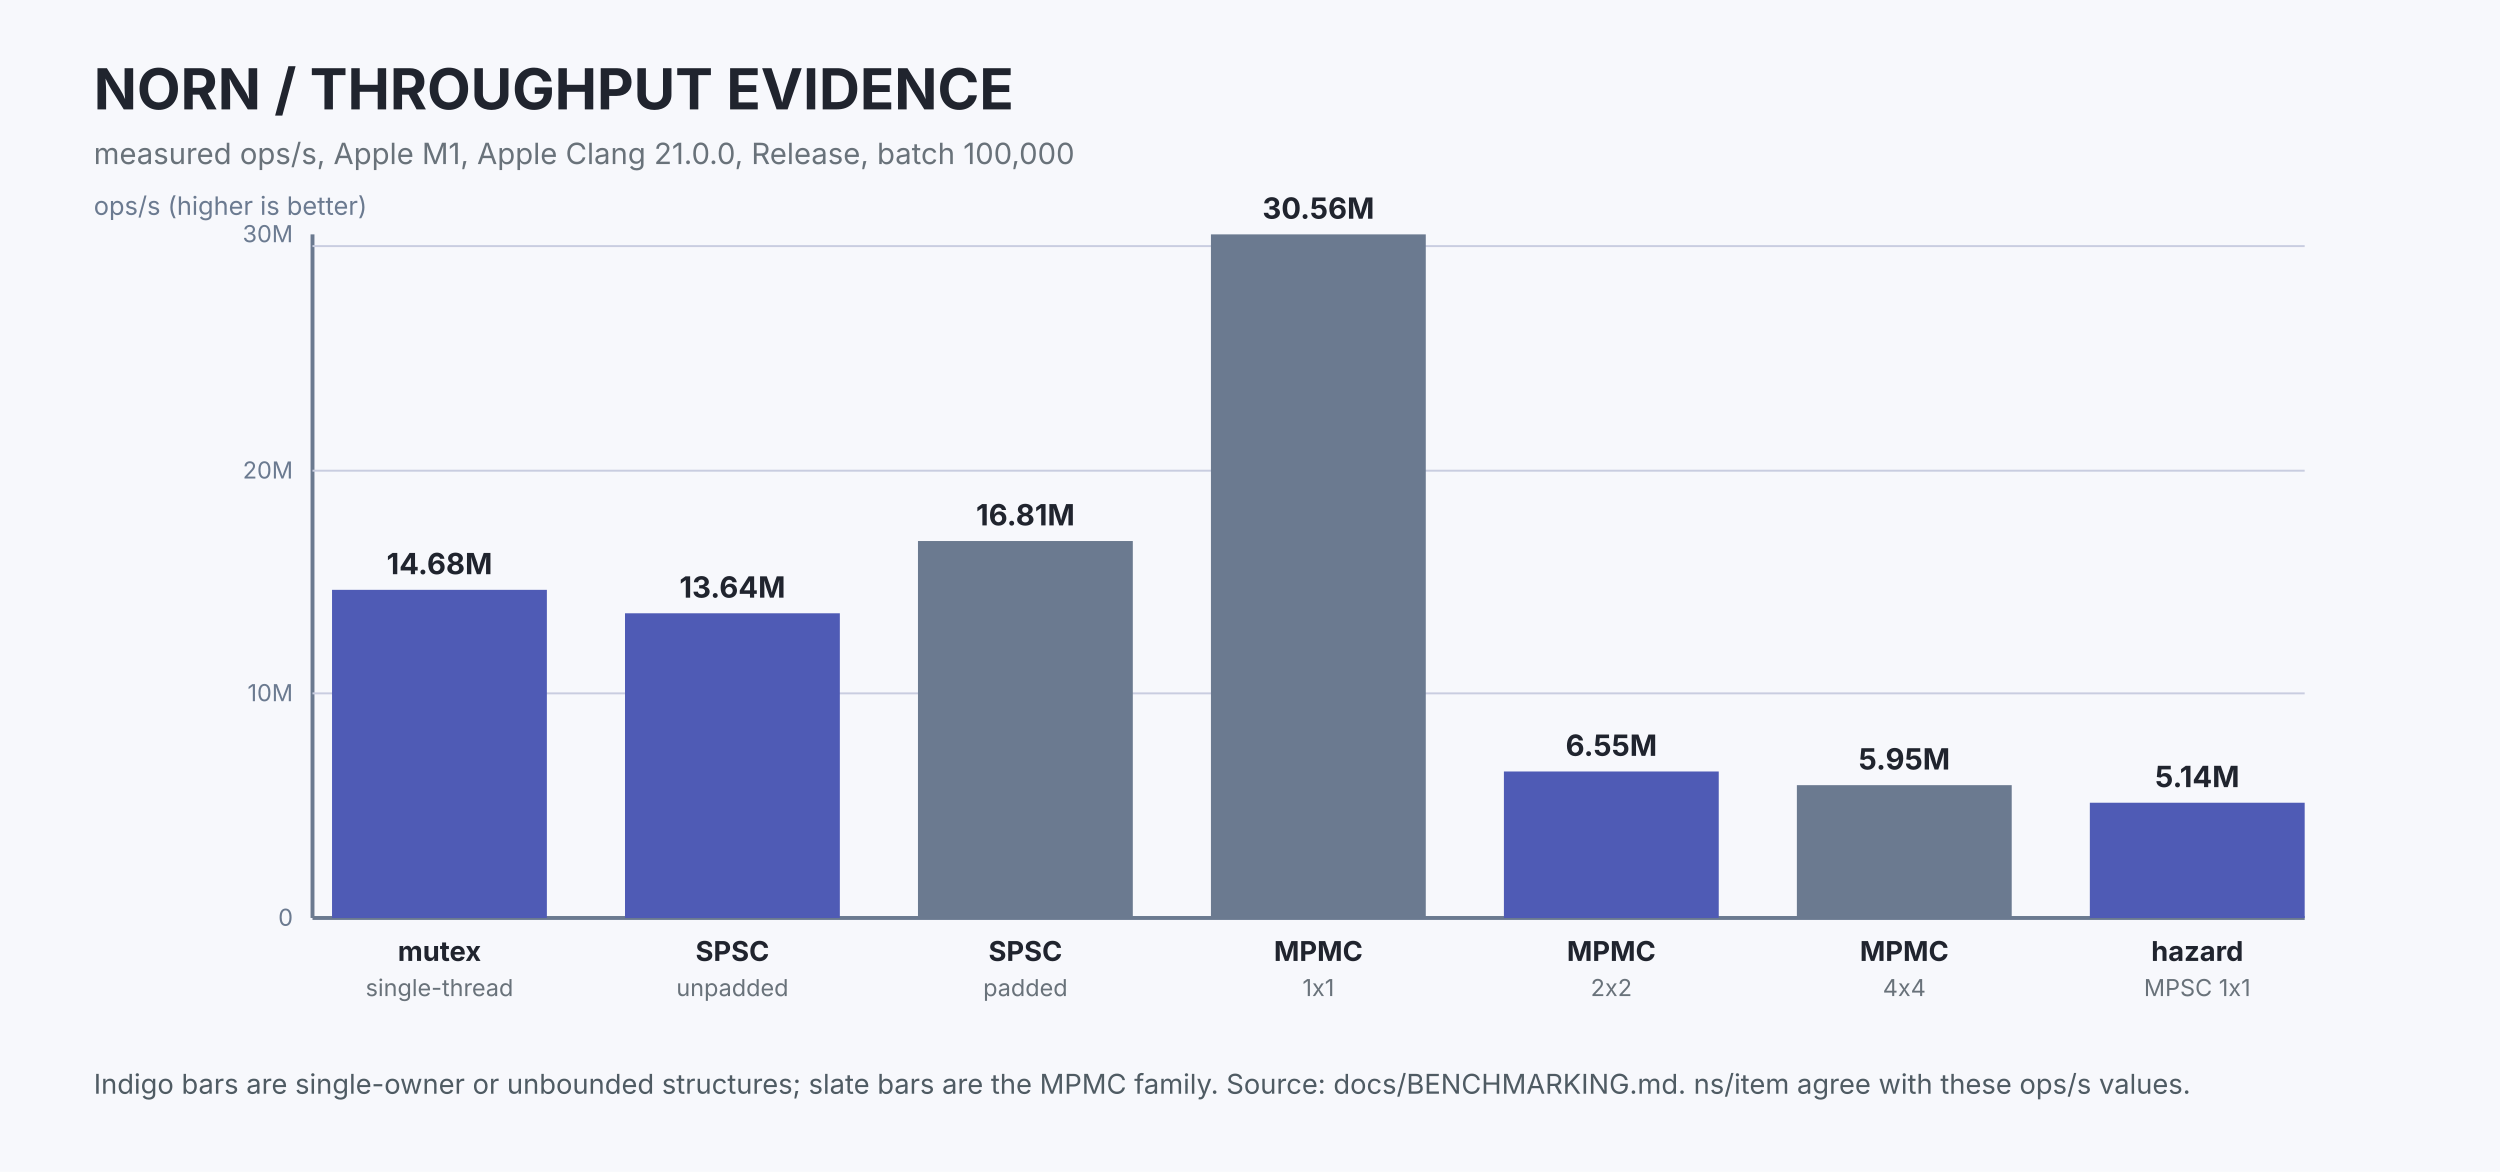
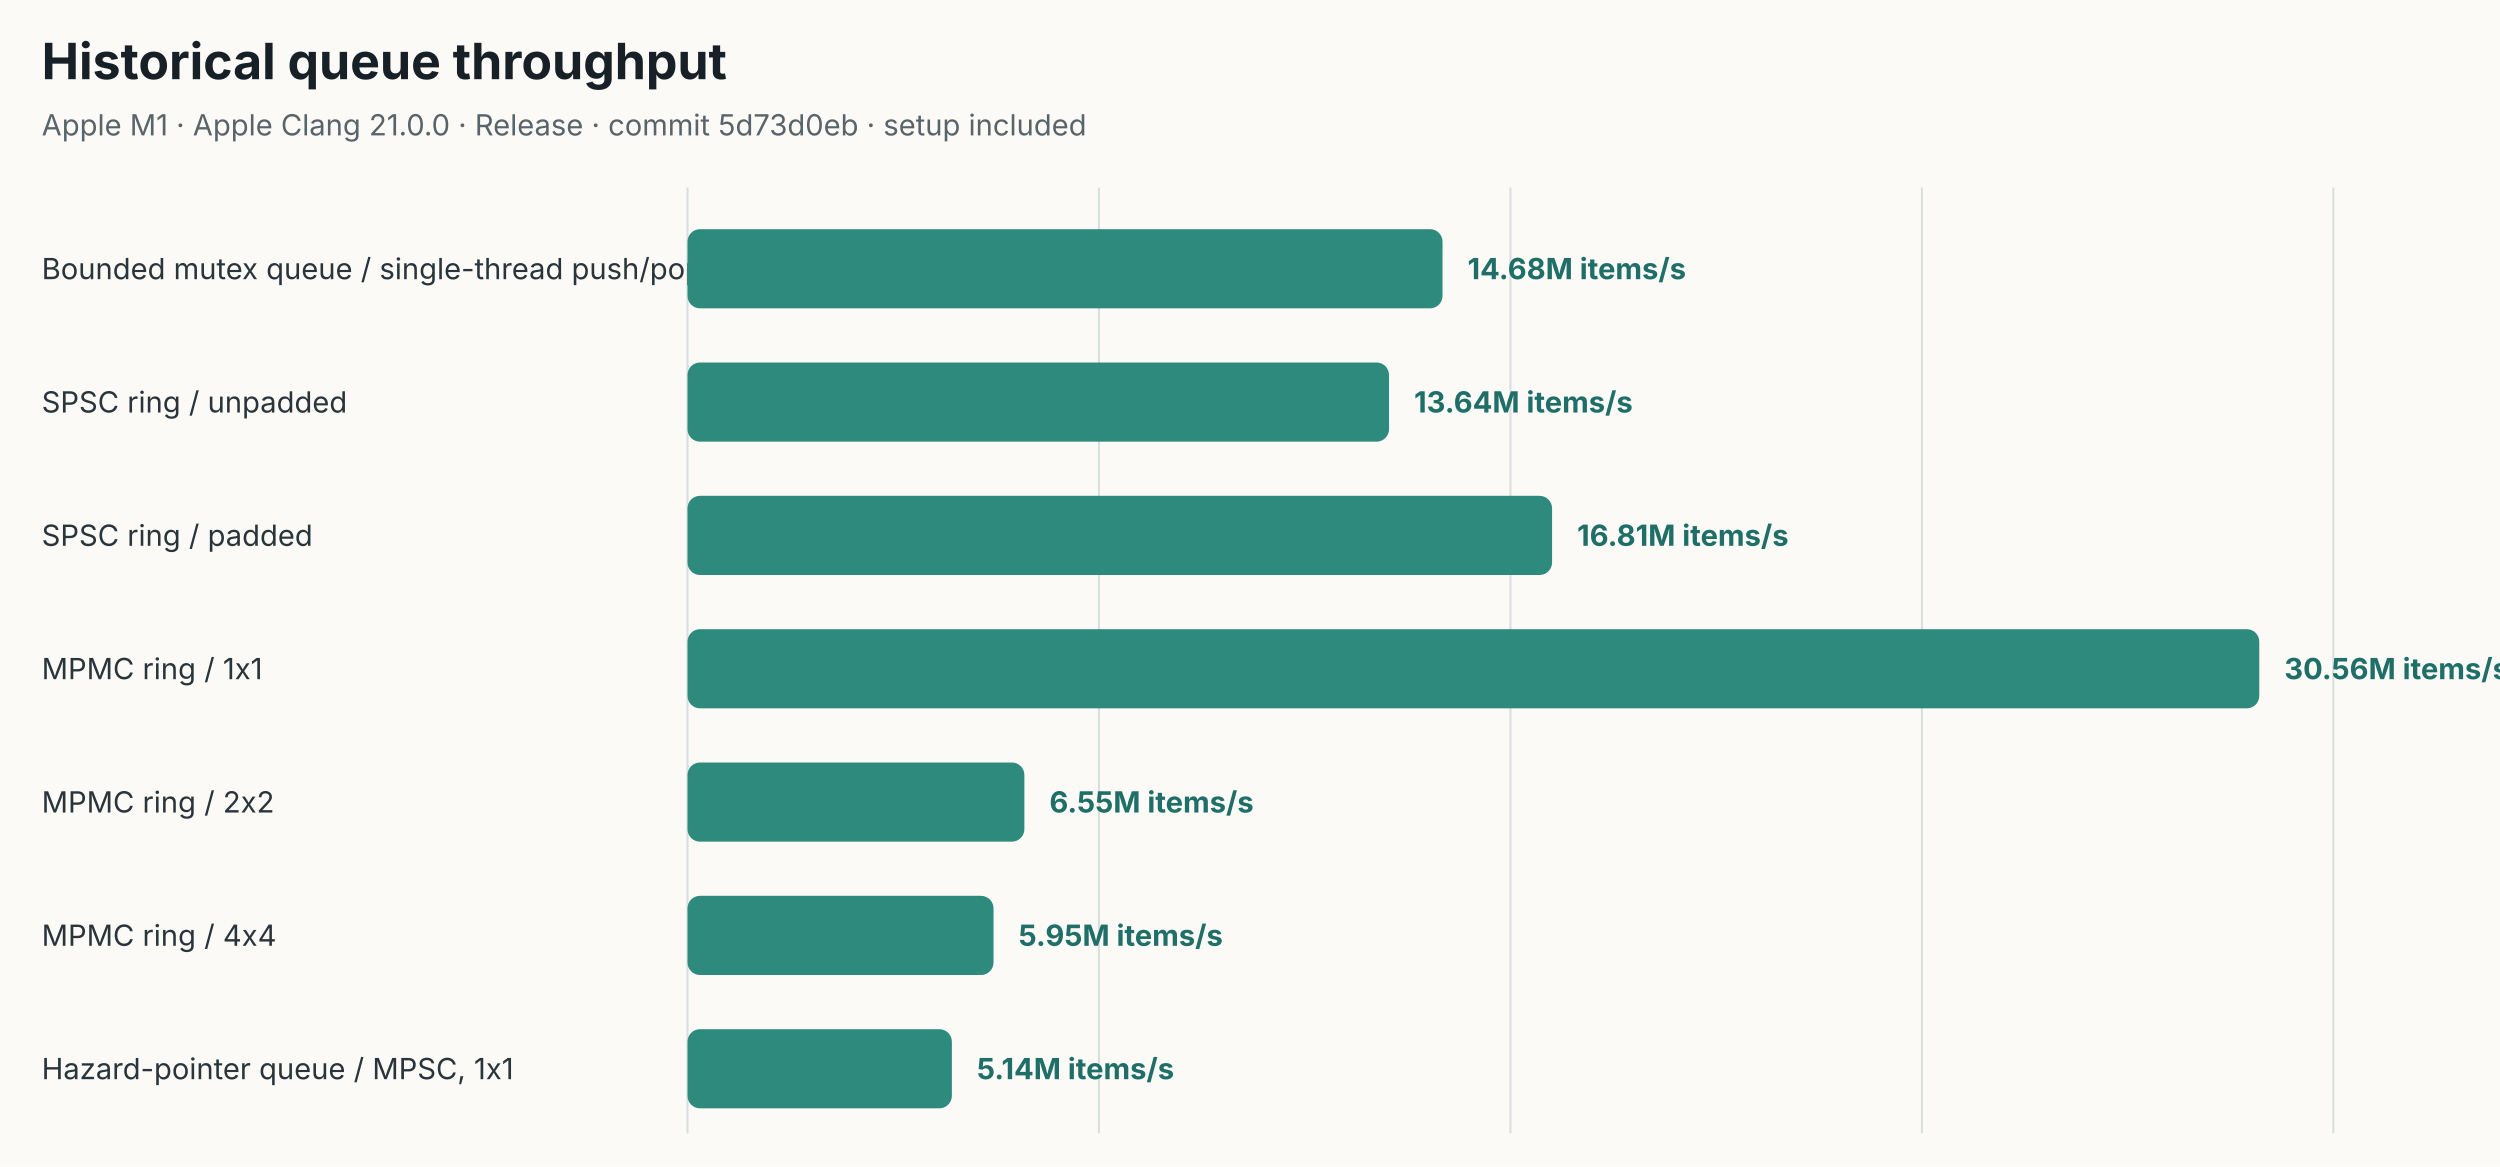
- <svg xmlns="http://www.w3.org/2000/svg" width="100%" height="auto" viewBox="0 0 1280 600" preserveAspectRatio="xMidYMin meet" role="img" aria-labelledby="title desc">
-   <defs>
-     <marker id="n-arrow" viewBox="0 0 10 10" refX="9" refY="5" markerWidth="7" markerHeight="7" orient="auto-start-reverse">
-       <path d="M 0 0 L 10 5 L 0 10 z" fill="#4f5bb5" />
-     </marker>
-     <style>
-       .canvas { fill: #f7f8fc; }
-       .title { fill: #20242e; font: 700 29px -apple-system, BlinkMacSystemFont, "Segoe UI", sans-serif; }
-       .subtitle { fill: #69727a; font: 15px -apple-system, BlinkMacSystemFont, "Segoe UI", sans-serif; }
-       .axis { stroke: #6b7a90; stroke-width: 2; }
-       .grid { stroke: #c9cde0; stroke-width: 1; }
-       .bar { fill: #4f5bb5; }
-       .bar-alt { fill: #6b7a90; }
-       .bar-value { fill: #20242e; font: 700 15px -apple-system, BlinkMacSystemFont, "Segoe UI", sans-serif; text-anchor: middle; }
-       .bar-name { fill: #20242e; font: 700 14px -apple-system, BlinkMacSystemFont, "Segoe UI", sans-serif; text-anchor: middle; }
-       .bar-conf { fill: #69727a; font: 12px -apple-system, BlinkMacSystemFont, "Segoe UI", sans-serif; text-anchor: middle; }
-       .axis-label { fill: #6b7a90; font: 13px -apple-system, BlinkMacSystemFont, "Segoe UI", sans-serif; }
-       .tick { fill: #6b7a90; font: 12px -apple-system, BlinkMacSystemFont, "Segoe UI", sans-serif; text-anchor: end; }
-       .note { fill: #4f5b63; font: 14px -apple-system, BlinkMacSystemFont, "Segoe UI", sans-serif; }
-     </style>
-   </defs>
-   <rect class="canvas" width="1280" height="600" />
-   <text class="title" x="48" y="56">NORN  /  THROUGHPUT EVIDENCE</text>
-   <text class="subtitle" x="48" y="84">measured ops/s, Apple M1, Apple Clang 21.0.0, Release, batch 100,000</text>
-   <line class="axis" x1="160" y1="120" x2="160" y2="470" />
-   <line class="axis" x1="160" y1="470" x2="1180" y2="470" />
-   <line class="grid" x1="160" y1="355" x2="1180" y2="355" />
-   <line class="grid" x1="160" y1="241" x2="1180" y2="241" />
-   <line class="grid" x1="160" y1="126" x2="1180" y2="126" />
-   <text class="tick" x="150" y="124">30M</text>
-   <text class="tick" x="150" y="245">20M</text>
-   <text class="tick" x="150" y="359">10M</text>
-   <text class="tick" x="150" y="474">0</text>
-   <text class="axis-label" x="48" y="110">ops/s (higher is better)</text>
-   <rect class="bar" x="170" y="302" width="110" height="168" />
-   <rect class="bar" x="320" y="314" width="110" height="156" />
-   <rect class="bar-alt" x="470" y="277" width="110" height="193" />
-   <rect class="bar-alt" x="620" y="120" width="110" height="350" />
-   <rect class="bar" x="770" y="395" width="110" height="75" />
-   <rect class="bar-alt" x="920" y="402" width="110" height="68" />
-   <rect class="bar" x="1070" y="411" width="110" height="59" />
-   <text class="bar-value" x="225" y="294">14.68M</text>
-   <text class="bar-value" x="375" y="306">13.64M</text>
-   <text class="bar-value" x="525" y="269">16.81M</text>
-   <text class="bar-value" x="675" y="112">30.56M</text>
-   <text class="bar-value" x="825" y="387">6.55M</text>
-   <text class="bar-value" x="975" y="394">5.95M</text>
-   <text class="bar-value" x="1125" y="403">5.14M</text>
-   <text class="bar-name" x="225" y="492">mutex</text>
-   <text class="bar-conf" x="225" y="510">single-thread</text>
-   <text class="bar-name" x="375" y="492">SPSC</text>
-   <text class="bar-conf" x="375" y="510">unpadded</text>
-   <text class="bar-name" x="525" y="492">SPSC</text>
-   <text class="bar-conf" x="525" y="510">padded</text>
-   <text class="bar-name" x="675" y="492">MPMC</text>
-   <text class="bar-conf" x="675" y="510">1x1</text>
-   <text class="bar-name" x="825" y="492">MPMC</text>
-   <text class="bar-conf" x="825" y="510">2x2</text>
-   <text class="bar-name" x="975" y="492">MPMC</text>
-   <text class="bar-conf" x="975" y="510">4x4</text>
-   <text class="bar-name" x="1125" y="492">hazard</text>
-   <text class="bar-conf" x="1125" y="510">MPSC 1x1</text>
-   <text class="note" x="48" y="560">Indigo bars are single-owner or unbounded structures; slate bars are the MPMC family. Source: docs/BENCHMARKING.md. ns/item agree with these ops/s values.</text>
+ <svg xmlns="http://www.w3.org/2000/svg" width="1200" height="560" viewBox="0 0 1200 560" role="img" aria-labelledby="title desc">
+   <style>
+     .bg { fill: #fbfaf7; }
+     .title { fill: #172026; font: 700 24px -apple-system, BlinkMacSystemFont, 'Segoe UI', sans-serif; }
+     .subtitle { fill: #59636a; font: 14px -apple-system, BlinkMacSystemFont, 'Segoe UI', sans-serif; }
+     .label { fill: #29353b; font: 14px -apple-system, BlinkMacSystemFont, 'Segoe UI', sans-serif; }
+     .value { fill: #1f6f68; font: 700 14px -apple-system, BlinkMacSystemFont, 'Segoe UI', sans-serif; }
+     .tick { fill: #69737a; font: 12px -apple-system, BlinkMacSystemFont, 'Segoe UI', sans-serif; text-anchor: middle; }
+     .grid { stroke: #d9dfdc; stroke-width: 1; }
+     .bar { fill: #2d8a7d; }
+   </style>
+   <rect class="bg" width="1200" height="560" />
+   <text class="title" x="20" y="38">Historical queue throughput</text>
+   <text class="subtitle" x="20" y="65">Apple M1 · Apple Clang 21.0.0 · Release · commit 5d73d0eb · setup included</text>
+   <line class="grid" x1="330.000" y1="90" x2="330.000" y2="544" />
+   <text class="tick" x="330.000" y="574">0M</text>
+   <line class="grid" x1="527.500" y1="90" x2="527.500" y2="544" />
+   <text class="tick" x="527.500" y="574">8M</text>
+   <line class="grid" x1="725.000" y1="90" x2="725.000" y2="544" />
+   <text class="tick" x="725.000" y="574">16M</text>
+   <line class="grid" x1="922.500" y1="90" x2="922.500" y2="544" />
+   <text class="tick" x="922.500" y="574">24M</text>
+   <line class="grid" x1="1120.000" y1="90" x2="1120.000" y2="544" />
+   <text class="tick" x="1120.000" y="574">32M</text>
+   <text class="label" x="20" y="134">Bounded mutex queue / single-thread push/pop</text>
+   <rect class="bar" x="330" y="110" width="362.413" height="38" rx="6" />
+   <text class="value" x="704.413" y="134">14.68M items/s</text>
+   <text class="label" x="20" y="198">SPSC ring / unpadded</text>
+   <rect class="bar" x="330" y="174" width="336.738" height="38" rx="6" />
+   <text class="value" x="678.737" y="198">13.64M items/s</text>
+   <text class="label" x="20" y="262">SPSC ring / padded</text>
+   <rect class="bar" x="330" y="238" width="414.997" height="38" rx="6" />
+   <text class="value" x="756.997" y="262">16.81M items/s</text>
+   <text class="label" x="20" y="326">MPMC ring / 1x1</text>
+   <rect class="bar" x="330" y="302" width="754.450" height="38" rx="6" />
+   <text class="value" x="1096.450" y="326">30.56M items/s</text>
+   <text class="label" x="20" y="390">MPMC ring / 2x2</text>
+   <rect class="bar" x="330" y="366" width="161.703" height="38" rx="6" />
+   <text class="value" x="503.703" y="390">6.55M items/s</text>
+   <text class="label" x="20" y="454">MPMC ring / 4x4</text>
+   <rect class="bar" x="330" y="430" width="146.891" height="38" rx="6" />
+   <text class="value" x="488.891" y="454">5.95M items/s</text>
+   <text class="label" x="20" y="518">Hazard-pointer queue / MPSC, 1x1</text>
+   <rect class="bar" x="330" y="494" width="126.894" height="38" rx="6" />
+   <text class="value" x="468.894" y="518">5.14M items/s</text>
+   <text class="subtitle" x="330" y="602">items per second</text>
</svg>
